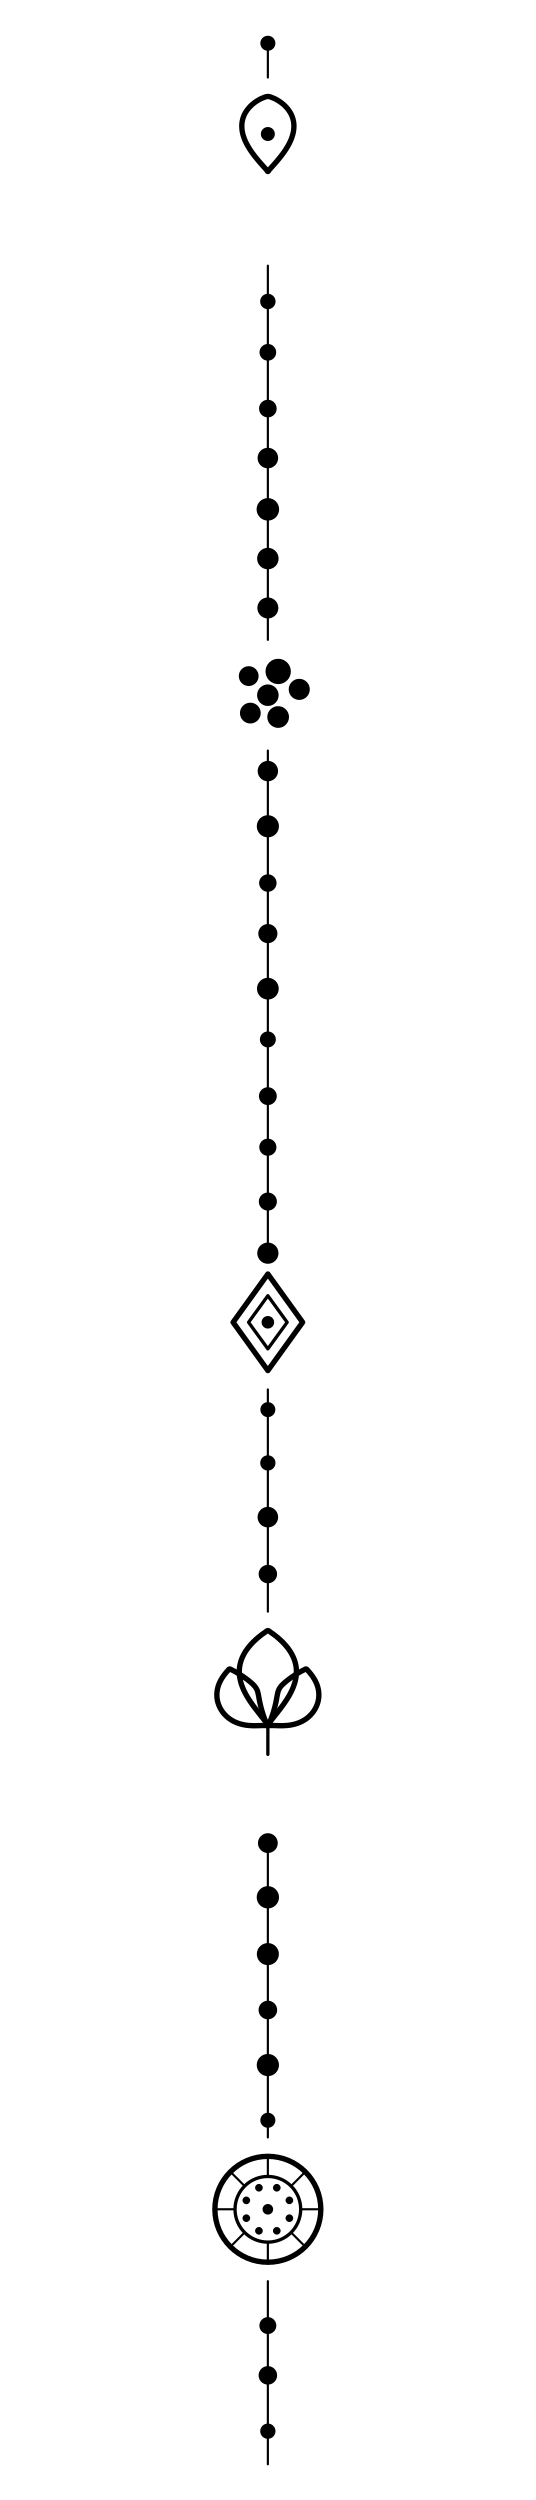
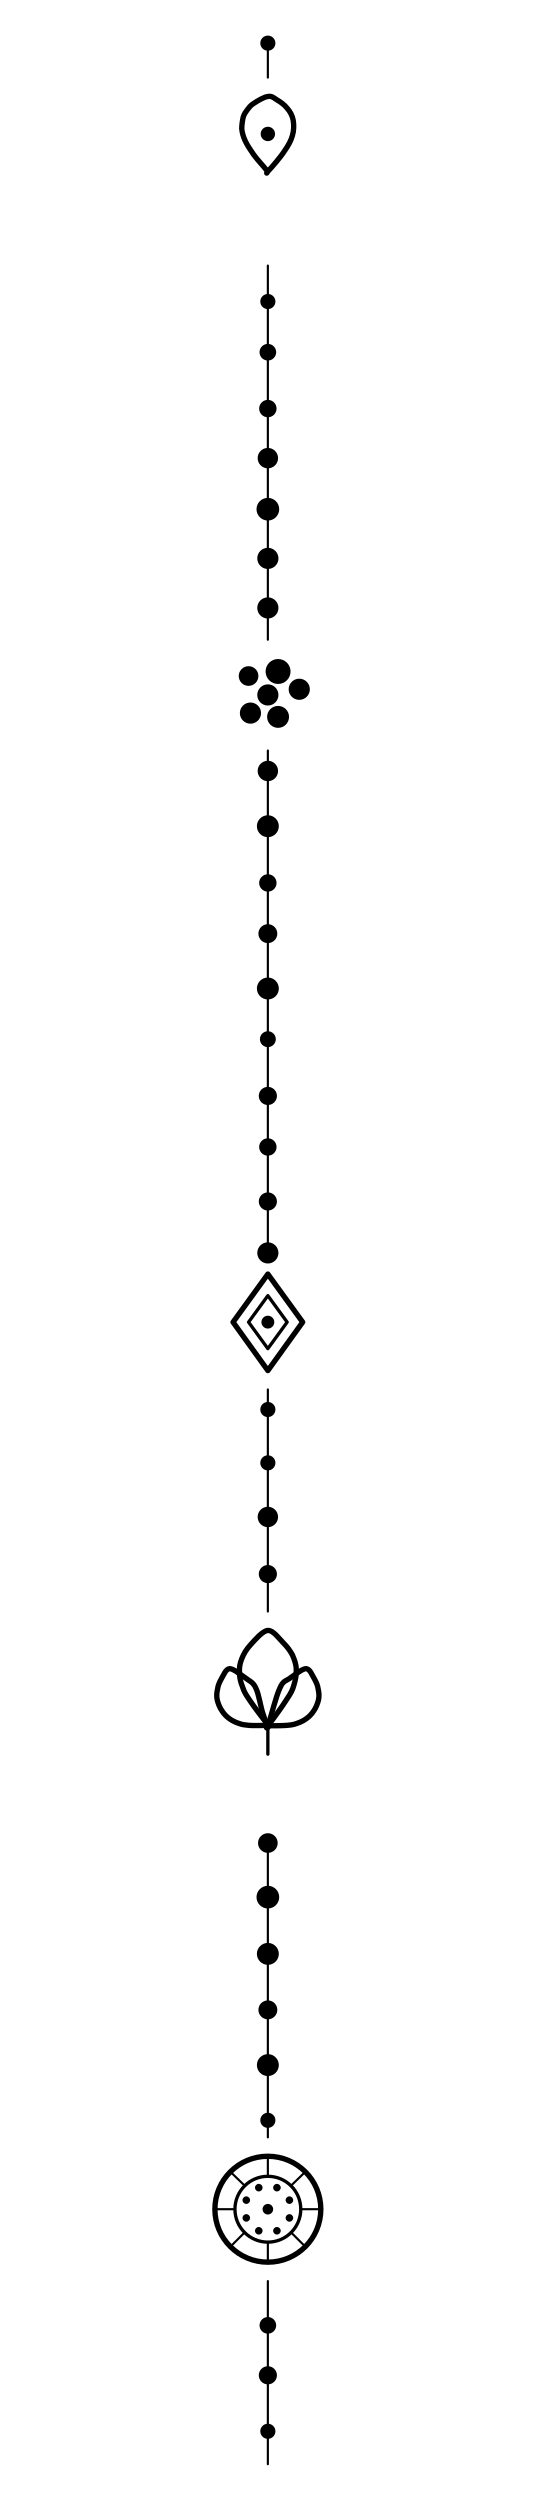
<svg xmlns="http://www.w3.org/2000/svg" viewBox="0 0 150 700" width="150" height="700">
-   <g transform="translate(75,-9.07) scale(1.0592)" fill="none" stroke="#000000" stroke-linecap="round" stroke-linejoin="round">
+   <g transform="translate(75,-9.1) scale(1.0592)" fill="none" stroke="#000000" stroke-linecap="round" stroke-linejoin="round">
    <g stroke-width="1.416">
-       <path d="M0,53.92 C0.12,53.92 0.23,53.62 0.36,53.47 C0.48,53.32 0.62,53.17 0.75,53.02 C0.89,52.87 1.02,52.72 1.16,52.57 C1.29,52.42 1.43,52.27 1.56,52.12 C1.69,51.97 1.83,51.82 1.96,51.67 C2.09,51.52 2.22,51.37 2.35,51.22 C2.48,51.07 2.61,50.91 2.73,50.76 C2.86,50.61 2.98,50.46 3.1,50.31 C3.22,50.16 3.34,50.01 3.46,49.86 C3.58,49.71 3.69,49.56 3.8,49.41 C3.92,49.26 4.03,49.11 4.13,48.96 C4.24,48.81 4.35,48.66 4.45,48.51 C4.55,48.36 4.65,48.21 4.75,48.05 C4.85,47.9 4.94,47.75 5.03,47.6 C5.12,47.45 5.21,47.3 5.3,47.15 C5.38,47 5.47,46.85 5.55,46.7 C5.63,46.55 5.7,46.4 5.78,46.25 C5.85,46.1 5.92,45.95 5.99,45.8 C6.05,45.65 6.12,45.5 6.18,45.35 C6.24,45.19 6.29,45.04 6.34,44.89 C6.4,44.74 6.45,44.59 6.49,44.44 C6.54,44.29 6.58,44.14 6.62,43.99 C6.66,43.84 6.69,43.69 6.72,43.54 C6.75,43.39 6.78,43.24 6.8,43.09 C6.82,42.94 6.84,42.79 6.85,42.64 C6.87,42.49 6.88,42.33 6.88,42.18 C6.89,42.03 6.89,41.88 6.89,41.73 C6.88,41.58 6.87,41.43 6.86,41.28 C6.85,41.13 6.83,40.98 6.81,40.83 C6.78,40.68 6.76,40.53 6.72,40.38 C6.69,40.23 6.65,40.08 6.61,39.93 C6.56,39.78 6.51,39.63 6.46,39.48 C6.4,39.32 6.34,39.17 6.28,39.02 C6.21,38.87 6.14,38.72 6.06,38.57 C5.98,38.42 5.89,38.27 5.79,38.12 C5.7,37.97 5.6,37.82 5.49,37.67 C5.38,37.52 5.27,37.37 5.14,37.22 C5.01,37.07 4.88,36.92 4.74,36.77 C4.59,36.62 4.44,36.46 4.28,36.31 C4.11,36.16 3.93,36.01 3.74,35.86 C3.55,35.71 3.35,35.56 3.13,35.41 C2.9,35.26 2.67,35.11 2.4,34.96 C2.13,34.81 1.89,34.66 1.49,34.51 C1.09,34.36 0.5,34.06 0,34.06 C-0.5,34.06 -1.09,34.36 -1.49,34.51 C-1.89,34.66 -2.13,34.81 -2.4,34.96 C-2.67,35.11 -2.9,35.26 -3.13,35.41 C-3.35,35.56 -3.55,35.71 -3.74,35.86 C-3.93,36.01 -4.11,36.16 -4.28,36.31 C-4.44,36.46 -4.59,36.62 -4.74,36.77 C-4.88,36.92 -5.01,37.07 -5.14,37.22 C-5.27,37.37 -5.38,37.52 -5.49,37.67 C-5.6,37.82 -5.7,37.97 -5.79,38.12 C-5.89,38.27 -5.98,38.42 -6.06,38.57 C-6.14,38.72 -6.21,38.87 -6.28,39.02 C-6.34,39.17 -6.4,39.32 -6.46,39.48 C-6.51,39.63 -6.56,39.78 -6.61,39.93 C-6.65,40.08 -6.69,40.23 -6.72,40.38 C-6.76,40.53 -6.78,40.68 -6.81,40.83 C-6.83,40.98 -6.85,41.13 -6.86,41.28 C-6.87,41.43 -6.88,41.58 -6.89,41.73 C-6.89,41.88 -6.89,42.03 -6.88,42.18 C-6.88,42.33 -6.87,42.49 -6.85,42.64 C-6.84,42.79 -6.82,42.94 -6.8,43.09 C-6.78,43.24 -6.75,43.39 -6.72,43.54 C-6.69,43.69 -6.66,43.84 -6.62,43.99 C-6.58,44.14 -6.54,44.29 -6.49,44.44 C-6.45,44.59 -6.4,44.74 -6.34,44.89 C-6.29,45.04 -6.24,45.19 -6.18,45.35 C-6.12,45.5 -6.05,45.65 -5.99,45.8 C-5.92,45.95 -5.85,46.1 -5.78,46.25 C-5.7,46.4 -5.63,46.55 -5.55,46.7 C-5.47,46.85 -5.38,47 -5.3,47.15 C-5.21,47.3 -5.12,47.45 -5.03,47.6 C-4.94,47.75 -4.85,47.9 -4.75,48.05 C-4.65,48.21 -4.55,48.36 -4.45,48.51 C-4.35,48.66 -4.24,48.81 -4.13,48.96 C-4.03,49.11 -3.92,49.26 -3.8,49.41 C-3.69,49.56 -3.58,49.71 -3.46,49.86 C-3.34,50.01 -3.22,50.16 -3.1,50.31 C-2.98,50.46 -2.86,50.61 -2.73,50.76 C-2.61,50.91 -2.48,51.07 -2.35,51.22 C-2.22,51.37 -2.09,51.52 -1.96,51.67 C-1.83,51.82 -1.69,51.97 -1.56,52.12 C-1.43,52.27 -1.29,52.42 -1.16,52.57 C-1.02,52.72 -0.89,52.87 -0.75,53.02 C-0.62,53.17 -0.48,53.32 -0.36,53.47 C-0.23,53.62 -0.12,53.92 0,53.92 Z" />
-       <path d="M0,345.35 L9.19,358.11 L0,370.87 L-9.19,358.11 Z" />
-       <path d="M0,464.77 C0.03,464.72 -0.15,464.55 -0.22,464.43 C-0.29,464.31 -0.35,464.18 -0.41,464.05 C-0.47,463.92 -0.53,463.79 -0.58,463.65 C-0.64,463.52 -0.69,463.38 -0.75,463.24 C-0.8,463.1 -0.85,462.97 -0.9,462.83 C-0.96,462.69 -1,462.55 -1.05,462.41 C-1.1,462.27 -1.15,462.13 -1.19,462 C-1.24,461.86 -1.28,461.72 -1.33,461.58 C-1.37,461.45 -1.41,461.31 -1.45,461.18 C-1.5,461.04 -1.54,460.91 -1.57,460.78 C-1.61,460.64 -1.65,460.51 -1.68,460.38 C-1.72,460.25 -1.76,460.13 -1.79,460 C-1.82,459.87 -1.85,459.75 -1.88,459.63 C-1.91,459.5 -1.94,459.38 -1.97,459.26 C-2,459.14 -2.03,459.02 -2.05,458.91 C-2.08,458.79 -2.1,458.68 -2.13,458.57 C-2.15,458.46 -2.17,458.35 -2.19,458.24 C-2.22,458.13 -2.24,458.03 -2.26,457.93 C-2.28,457.82 -2.29,457.72 -2.31,457.63 C-2.33,457.53 -2.35,457.43 -2.36,457.34 C-2.38,457.24 -2.4,457.15 -2.41,457.06 C-2.43,456.97 -2.45,456.89 -2.46,456.8 C-2.48,456.72 -2.49,456.64 -2.51,456.55 C-2.53,456.47 -2.54,456.4 -2.56,456.32 C-2.57,456.24 -2.59,456.17 -2.61,456.09 C-2.63,456.02 -2.64,455.95 -2.66,455.88 C-2.68,455.81 -2.7,455.74 -2.72,455.68 C-2.75,455.61 -2.77,455.54 -2.79,455.48 C-2.81,455.42 -2.84,455.35 -2.87,455.29 C-2.89,455.23 -2.92,455.17 -2.95,455.11 C-2.98,455.05 -3.01,454.99 -3.05,454.93 C-3.08,454.87 -3.12,454.81 -3.16,454.75 C-3.19,454.69 -3.23,454.63 -3.28,454.57 C-3.32,454.52 -3.37,454.46 -3.41,454.4 C-3.46,454.34 -3.51,454.28 -3.56,454.22 C-3.62,454.16 -3.67,454.1 -3.73,454.04 C-3.79,453.98 -3.85,453.92 -3.91,453.85 C-3.98,453.79 -4.04,453.73 -4.11,453.66 C-4.18,453.6 -4.25,453.53 -4.33,453.46 C-4.4,453.4 -4.48,453.33 -4.56,453.26 C-4.64,453.19 -4.73,453.12 -4.82,453.05 C-4.9,452.98 -5,452.9 -5.09,452.83 C-5.18,452.75 -5.28,452.68 -5.38,452.6 C-5.48,452.52 -5.59,452.45 -5.69,452.37 C-5.8,452.29 -5.91,452.21 -6.03,452.12 C-6.14,452.04 -6.26,451.96 -6.38,451.87 C-6.5,451.79 -6.63,451.7 -6.75,451.62 C-6.88,451.53 -7.02,451.44 -7.15,451.36 C-7.29,451.27 -7.43,451.18 -7.57,451.09 C-7.72,451 -7.87,450.91 -8.02,450.82 C-8.17,450.73 -8.33,450.64 -8.49,450.55 C-8.66,450.46 -8.82,450.36 -9,450.27 C-9.17,450.18 -9.35,450.09 -9.53,450.01 C-9.72,449.92 -9.96,449.71 -10.13,449.75 C-10.31,449.78 -10.45,450.05 -10.6,450.2 C-10.74,450.36 -10.87,450.5 -11,450.65 C-11.13,450.8 -11.25,450.95 -11.37,451.1 C-11.48,451.25 -11.59,451.39 -11.7,451.54 C-11.81,451.69 -11.91,451.84 -12,451.99 C-12.1,452.13 -12.19,452.28 -12.28,452.43 C-12.37,452.58 -12.45,452.73 -12.53,452.88 C-12.6,453.02 -12.68,453.17 -12.74,453.32 C-12.81,453.47 -12.88,453.62 -12.94,453.77 C-12.99,453.92 -13.05,454.07 -13.1,454.23 C-13.15,454.38 -13.19,454.53 -13.23,454.68 C-13.27,454.83 -13.31,454.98 -13.34,455.14 C-13.37,455.29 -13.39,455.44 -13.41,455.59 C-13.44,455.75 -13.45,455.9 -13.46,456.05 C-13.47,456.21 -13.48,456.36 -13.48,456.52 C-13.49,456.67 -13.48,456.82 -13.47,456.97 C-13.47,457.13 -13.45,457.28 -13.44,457.43 C-13.42,457.59 -13.4,457.74 -13.37,457.89 C-13.34,458.04 -13.31,458.19 -13.28,458.34 C-13.24,458.49 -13.2,458.64 -13.15,458.79 C-13.11,458.94 -13.06,459.08 -13,459.23 C-12.95,459.37 -12.89,459.52 -12.82,459.66 C-12.76,459.8 -12.69,459.94 -12.62,460.08 C-12.55,460.22 -12.47,460.36 -12.39,460.49 C-12.31,460.62 -12.22,460.76 -12.13,460.89 C-12.05,461.02 -11.95,461.14 -11.86,461.27 C-11.76,461.39 -11.66,461.51 -11.55,461.63 C-11.45,461.75 -11.34,461.87 -11.23,461.98 C-11.12,462.09 -11.01,462.2 -10.89,462.31 C-10.77,462.42 -10.65,462.52 -10.53,462.62 C-10.41,462.72 -10.28,462.81 -10.16,462.91 C-10.03,463 -9.9,463.09 -9.77,463.17 C-9.63,463.26 -9.5,463.34 -9.36,463.42 C-9.23,463.49 -9.09,463.57 -8.95,463.64 C-8.81,463.71 -8.67,463.77 -8.52,463.84 C-8.38,463.9 -8.24,463.96 -8.09,464.02 C-7.94,464.07 -7.8,464.12 -7.65,464.17 C-7.5,464.22 -7.35,464.27 -7.2,464.31 C-7.05,464.35 -6.9,464.39 -6.75,464.42 C-6.6,464.46 -6.45,464.49 -6.3,464.52 C-6.14,464.55 -5.99,464.57 -5.84,464.6 C-5.69,464.62 -5.53,464.64 -5.38,464.66 C-5.23,464.67 -5.07,464.69 -4.92,464.7 C-4.76,464.71 -4.61,464.72 -4.46,464.73 C-4.3,464.74 -4.15,464.75 -4,464.75 C-3.84,464.75 -3.69,464.75 -3.53,464.76 C-3.38,464.76 -3.23,464.75 -3.07,464.75 C-2.92,464.75 -2.77,464.75 -2.62,464.74 C-2.46,464.74 -2.31,464.73 -2.16,464.73 C-2.01,464.72 -1.86,464.72 -1.71,464.71 C-1.56,464.71 -1.41,464.7 -1.26,464.7 C-1.11,464.7 -0.97,464.7 -0.82,464.7 C-0.68,464.7 -0.53,464.7 -0.4,464.71 C-0.26,464.72 -0.03,464.81 0,464.77 Z" />
-       <path d="M0,464.77 C0.08,464.77 0.14,464.46 0.23,464.3 C0.32,464.15 0.43,463.99 0.53,463.84 C0.64,463.68 0.75,463.53 0.87,463.37 C0.98,463.21 1.1,463.06 1.22,462.9 C1.34,462.75 1.46,462.59 1.58,462.44 C1.7,462.28 1.83,462.13 1.95,461.97 C2.07,461.82 2.19,461.66 2.32,461.51 C2.44,461.35 2.56,461.2 2.68,461.04 C2.8,460.88 2.92,460.73 3.04,460.57 C3.16,460.42 3.28,460.26 3.4,460.11 C3.52,459.95 3.63,459.8 3.75,459.64 C3.86,459.49 3.97,459.33 4.08,459.18 C4.2,459.02 4.3,458.86 4.41,458.71 C4.52,458.55 4.62,458.4 4.73,458.24 C4.83,458.09 4.93,457.93 5.03,457.78 C5.13,457.62 5.23,457.47 5.32,457.31 C5.42,457.16 5.51,457 5.6,456.85 C5.69,456.69 5.77,456.53 5.86,456.38 C5.94,456.22 6.02,456.07 6.1,455.91 C6.18,455.76 6.25,455.6 6.33,455.45 C6.4,455.29 6.47,455.14 6.54,454.98 C6.6,454.83 6.67,454.67 6.73,454.51 C6.79,454.36 6.85,454.2 6.9,454.05 C6.96,453.89 7.01,453.74 7.06,453.58 C7.1,453.43 7.15,453.27 7.19,453.12 C7.23,452.96 7.27,452.81 7.3,452.65 C7.34,452.5 7.37,452.34 7.4,452.18 C7.42,452.03 7.45,451.87 7.47,451.72 C7.49,451.56 7.51,451.41 7.52,451.25 C7.53,451.1 7.54,450.94 7.54,450.79 C7.55,450.63 7.55,450.48 7.55,450.32 C7.55,450.16 7.54,450.01 7.53,449.85 C7.52,449.7 7.51,449.54 7.49,449.39 C7.47,449.23 7.45,449.08 7.42,448.92 C7.39,448.77 7.36,448.61 7.33,448.46 C7.29,448.3 7.25,448.15 7.21,447.99 C7.17,447.83 7.12,447.68 7.07,447.52 C7.01,447.37 6.96,447.21 6.9,447.06 C6.84,446.9 6.77,446.75 6.7,446.59 C6.63,446.44 6.56,446.28 6.48,446.13 C6.4,445.97 6.32,445.81 6.23,445.66 C6.14,445.5 6.05,445.35 5.95,445.19 C5.85,445.04 5.75,444.88 5.64,444.73 C5.53,444.57 5.42,444.42 5.3,444.26 C5.18,444.11 5.06,443.95 4.93,443.8 C4.8,443.64 4.67,443.48 4.53,443.33 C4.4,443.17 4.25,443.02 4.1,442.86 C3.95,442.71 3.8,442.55 3.64,442.4 C3.48,442.24 3.31,442.09 3.14,441.93 C2.97,441.78 2.79,441.62 2.6,441.46 C2.42,441.31 2.23,441.15 2.03,441 C1.83,440.84 1.63,440.69 1.42,440.53 C1.2,440.38 0.99,440.22 0.75,440.07 C0.51,439.91 0.25,439.6 0,439.6 C-0.25,439.6 -0.51,439.91 -0.75,440.07 C-0.99,440.22 -1.2,440.38 -1.42,440.53 C-1.63,440.69 -1.83,440.84 -2.03,441 C-2.23,441.15 -2.42,441.31 -2.6,441.46 C-2.79,441.62 -2.97,441.78 -3.14,441.93 C-3.31,442.09 -3.48,442.24 -3.64,442.4 C-3.8,442.55 -3.95,442.71 -4.1,442.86 C-4.25,443.02 -4.4,443.17 -4.53,443.33 C-4.67,443.48 -4.8,443.64 -4.93,443.8 C-5.06,443.95 -5.18,444.11 -5.3,444.26 C-5.42,444.42 -5.53,444.57 -5.64,444.73 C-5.75,444.88 -5.85,445.04 -5.95,445.19 C-6.05,445.35 -6.14,445.5 -6.23,445.66 C-6.32,445.81 -6.4,445.97 -6.48,446.13 C-6.56,446.28 -6.63,446.44 -6.7,446.59 C-6.77,446.75 -6.84,446.9 -6.9,447.06 C-6.96,447.21 -7.01,447.37 -7.07,447.52 C-7.12,447.68 -7.17,447.83 -7.21,447.99 C-7.25,448.15 -7.29,448.3 -7.33,448.46 C-7.36,448.61 -7.39,448.77 -7.42,448.92 C-7.45,449.08 -7.47,449.23 -7.49,449.39 C-7.51,449.54 -7.52,449.7 -7.53,449.85 C-7.54,450.01 -7.55,450.16 -7.55,450.32 C-7.55,450.48 -7.55,450.63 -7.54,450.79 C-7.54,450.94 -7.53,451.1 -7.52,451.25 C-7.51,451.41 -7.49,451.56 -7.47,451.72 C-7.45,451.87 -7.42,452.03 -7.4,452.18 C-7.37,452.34 -7.34,452.5 -7.3,452.65 C-7.27,452.81 -7.23,452.96 -7.19,453.12 C-7.15,453.27 -7.1,453.43 -7.06,453.58 C-7.01,453.74 -6.96,453.89 -6.9,454.05 C-6.85,454.2 -6.79,454.36 -6.73,454.51 C-6.67,454.67 -6.6,454.83 -6.54,454.98 C-6.47,455.14 -6.4,455.29 -6.33,455.45 C-6.25,455.6 -6.18,455.76 -6.1,455.91 C-6.02,456.07 -5.94,456.22 -5.86,456.38 C-5.77,456.53 -5.69,456.69 -5.6,456.85 C-5.51,457 -5.42,457.16 -5.32,457.31 C-5.23,457.47 -5.13,457.62 -5.03,457.78 C-4.93,457.93 -4.83,458.09 -4.73,458.24 C-4.62,458.4 -4.52,458.55 -4.41,458.71 C-4.3,458.86 -4.2,459.02 -4.08,459.18 C-3.97,459.33 -3.86,459.49 -3.75,459.64 C-3.63,459.8 -3.52,459.95 -3.4,460.11 C-3.28,460.26 -3.16,460.42 -3.04,460.57 C-2.92,460.73 -2.8,460.88 -2.68,461.04 C-2.56,461.2 -2.44,461.35 -2.32,461.51 C-2.19,461.66 -2.07,461.82 -1.95,461.97 C-1.83,462.13 -1.7,462.28 -1.58,462.44 C-1.46,462.59 -1.34,462.75 -1.22,462.9 C-1.1,463.06 -0.98,463.21 -0.87,463.37 C-0.75,463.53 -0.64,463.68 -0.53,463.84 C-0.43,463.99 -0.32,464.15 -0.23,464.3 C-0.14,464.46 -0.08,464.77 0,464.77 Z" />
-       <path d="M0,464.77 C0.03,464.81 0.26,464.72 0.4,464.71 C0.53,464.7 0.68,464.7 0.82,464.7 C0.97,464.7 1.11,464.7 1.26,464.7 C1.41,464.7 1.56,464.71 1.71,464.71 C1.86,464.72 2.01,464.72 2.16,464.73 C2.31,464.73 2.46,464.74 2.62,464.74 C2.77,464.75 2.92,464.75 3.07,464.75 C3.23,464.75 3.38,464.76 3.53,464.76 C3.69,464.75 3.84,464.75 4,464.75 C4.15,464.75 4.3,464.74 4.46,464.73 C4.61,464.72 4.76,464.71 4.92,464.7 C5.07,464.69 5.23,464.67 5.38,464.66 C5.53,464.64 5.69,464.62 5.84,464.6 C5.99,464.57 6.14,464.55 6.3,464.52 C6.45,464.49 6.6,464.46 6.75,464.42 C6.9,464.39 7.05,464.35 7.2,464.31 C7.35,464.27 7.5,464.22 7.65,464.17 C7.8,464.12 7.94,464.07 8.09,464.02 C8.24,463.96 8.38,463.9 8.52,463.84 C8.67,463.77 8.81,463.71 8.95,463.64 C9.09,463.57 9.23,463.49 9.36,463.42 C9.5,463.34 9.63,463.26 9.77,463.17 C9.9,463.09 10.03,463 10.16,462.91 C10.28,462.81 10.41,462.72 10.53,462.62 C10.65,462.52 10.77,462.42 10.89,462.31 C11.01,462.2 11.12,462.09 11.23,461.98 C11.34,461.87 11.45,461.75 11.55,461.63 C11.66,461.51 11.76,461.39 11.86,461.27 C11.95,461.14 12.05,461.02 12.13,460.89 C12.22,460.76 12.31,460.62 12.39,460.49 C12.47,460.36 12.55,460.22 12.62,460.08 C12.69,459.94 12.76,459.8 12.82,459.66 C12.89,459.52 12.95,459.37 13,459.23 C13.06,459.08 13.11,458.94 13.15,458.79 C13.2,458.64 13.24,458.49 13.28,458.34 C13.31,458.19 13.34,458.04 13.37,457.89 C13.4,457.74 13.42,457.59 13.44,457.43 C13.45,457.28 13.47,457.13 13.47,456.97 C13.48,456.82 13.49,456.67 13.48,456.52 C13.48,456.36 13.47,456.21 13.46,456.05 C13.45,455.9 13.44,455.75 13.41,455.59 C13.39,455.44 13.37,455.29 13.34,455.14 C13.31,454.98 13.27,454.83 13.23,454.68 C13.19,454.53 13.15,454.38 13.1,454.23 C13.05,454.07 12.99,453.92 12.94,453.77 C12.88,453.62 12.81,453.47 12.74,453.32 C12.68,453.17 12.6,453.02 12.53,452.88 C12.45,452.73 12.37,452.58 12.28,452.43 C12.19,452.28 12.1,452.13 12,451.99 C11.91,451.84 11.81,451.69 11.7,451.54 C11.59,451.39 11.48,451.25 11.37,451.1 C11.25,450.95 11.13,450.8 11,450.65 C10.87,450.5 10.74,450.36 10.6,450.2 C10.45,450.05 10.31,449.78 10.13,449.75 C9.96,449.71 9.72,449.92 9.53,450.01 C9.35,450.09 9.17,450.18 9,450.27 C8.82,450.36 8.66,450.46 8.49,450.55 C8.33,450.64 8.17,450.73 8.02,450.82 C7.87,450.91 7.72,451 7.57,451.09 C7.43,451.18 7.29,451.27 7.15,451.36 C7.02,451.44 6.88,451.53 6.75,451.62 C6.63,451.7 6.5,451.79 6.38,451.87 C6.26,451.96 6.14,452.04 6.03,452.12 C5.91,452.21 5.8,452.29 5.69,452.37 C5.59,452.45 5.48,452.52 5.38,452.6 C5.28,452.68 5.18,452.75 5.09,452.83 C5,452.9 4.9,452.98 4.82,453.05 C4.73,453.12 4.64,453.19 4.56,453.26 C4.48,453.33 4.4,453.4 4.33,453.46 C4.25,453.53 4.18,453.6 4.11,453.66 C4.04,453.73 3.98,453.79 3.91,453.85 C3.85,453.92 3.79,453.98 3.73,454.04 C3.67,454.1 3.62,454.16 3.56,454.22 C3.51,454.28 3.46,454.34 3.41,454.4 C3.37,454.46 3.32,454.52 3.28,454.57 C3.23,454.63 3.19,454.69 3.16,454.75 C3.12,454.81 3.08,454.87 3.05,454.93 C3.01,454.99 2.98,455.05 2.95,455.11 C2.92,455.17 2.89,455.23 2.87,455.29 C2.84,455.35 2.81,455.42 2.79,455.48 C2.77,455.54 2.75,455.61 2.72,455.68 C2.7,455.74 2.68,455.81 2.66,455.88 C2.64,455.95 2.63,456.02 2.61,456.09 C2.59,456.17 2.57,456.24 2.56,456.32 C2.54,456.4 2.53,456.47 2.51,456.55 C2.49,456.64 2.48,456.72 2.46,456.8 C2.45,456.89 2.43,456.97 2.41,457.06 C2.4,457.15 2.38,457.24 2.36,457.34 C2.35,457.43 2.33,457.53 2.31,457.63 C2.29,457.72 2.28,457.82 2.26,457.93 C2.24,458.03 2.22,458.13 2.19,458.24 C2.17,458.35 2.15,458.46 2.13,458.57 C2.1,458.68 2.08,458.79 2.05,458.91 C2.03,459.02 2,459.14 1.97,459.26 C1.94,459.38 1.91,459.5 1.88,459.63 C1.85,459.75 1.82,459.87 1.79,460 C1.76,460.13 1.72,460.25 1.68,460.38 C1.65,460.51 1.61,460.64 1.57,460.78 C1.54,460.91 1.5,461.04 1.45,461.18 C1.41,461.31 1.37,461.45 1.33,461.58 C1.28,461.72 1.24,461.86 1.19,462 C1.15,462.13 1.1,462.27 1.05,462.41 C1,462.55 0.96,462.69 0.9,462.83 C0.85,462.97 0.8,463.1 0.75,463.24 C0.69,463.38 0.64,463.52 0.58,463.65 C0.53,463.79 0.47,463.92 0.41,464.05 C0.35,464.18 0.29,464.31 0.22,464.43 C0.15,464.55 -0.03,464.72 0,464.77 Z" />
-       <circle cx="0" cy="592.59" r="14" />
+       <path d="M0,53.9 C0.8,53.1 3.4,50.1 4.4,48.5 C5.5,46.9 6.1,45.8 6.5,44.4 C6.9,43.1 6.9,41.6 6.7,40.4 C6.5,39.2 5.9,38.1 5.1,37.2 C4.4,36.3 3.3,35.5 2.4,35 C1.5,34.4 1,33.9 0,34.1 C-1,34.2 -2.8,35.3 -3.7,35.9 C-4.7,36.5 -5,37.1 -5.5,37.7 C-5.9,38.3 -6.2,38.6 -6.5,39.5 C-6.7,40.3 -6.9,41.6 -6.9,42.6 C-6.8,43.7 -6.5,44.7 -6,45.8 C-5.5,46.9 -4.7,48.1 -3.8,49.4 C-2.9,50.7 -1,52.7 -0.4,53.5 C0.3,54.2 -0.8,54.8 0,53.9 Z" />
+       <path d="M0,345.4 L9.2,358.1 L0,370.9 L-9.2,358.1 Z" />
+       <path d="M0,464.8 C-0.2,464.2 -0.8,463.3 -1.3,461.6 C-1.9,459.9 -2.4,456.3 -3.2,454.8 C-3.9,453.2 -4.9,453 -6,452.1 C-7.2,451.3 -9.1,449.7 -10.1,449.7 C-11.2,449.8 -11.7,451.5 -12.3,452.4 C-12.8,453.3 -13.2,454.2 -13.3,455.1 C-13.5,456 -13.6,456.9 -13.4,457.9 C-13.2,458.8 -12.7,460.1 -12.1,460.9 C-11.6,461.7 -10.9,462.4 -10.2,462.9 C-9.4,463.5 -8.5,463.9 -7.6,464.2 C-6.8,464.5 -6.1,464.6 -4.9,464.7 C-3.7,464.8 -1.2,464.7 -0.4,464.7 C0.4,464.7 0.2,465.3 0,464.8 Z" />
+       <path d="M0,464.8 C0.9,463.7 3.9,459.6 5,457.8 C6.2,456 6.5,455.4 6.9,454 C7.3,452.7 7.6,451.2 7.5,449.9 C7.5,448.5 7,447.3 6.5,446.1 C5.9,445 5.2,444 4.1,442.9 C3,441.8 1.4,439.5 0,439.6 C-1.4,439.7 -3.4,442.1 -4.5,443.3 C-5.7,444.6 -6.4,445.8 -6.9,447.1 C-7.4,448.3 -7.6,449.5 -7.5,450.8 C-7.5,452 -7.2,453.3 -6.7,454.5 C-6.3,455.8 -5.8,456.6 -4.7,458.2 C-3.6,459.9 -1,463.2 -0.2,464.3 C0.6,465.4 -0.9,465.9 0,464.8 Z" />
+       <path d="M0,464.8 C0.8,464.8 3.6,464.8 4.9,464.7 C6.2,464.6 6.8,464.5 7.6,464.2 C8.5,463.9 9.4,463.5 10.2,462.9 C10.9,462.4 11.6,461.7 12.1,460.9 C12.7,460.1 13.2,458.8 13.4,457.9 C13.6,456.9 13.5,456 13.3,455.1 C13.2,454.2 12.8,453.3 12.3,452.4 C11.7,451.5 11.2,449.8 10.1,449.7 C9.1,449.7 7.2,451.3 6,452.1 C4.9,453 4.1,452.7 3.2,454.8 C2.2,456.8 0.7,462.8 0.2,464.4 C-0.3,466.1 -0.8,464.7 0,464.8 Z" />
+       <circle cx="0" cy="592.6" r="14" />
    </g>
    <g stroke-width="0.878">
-       <path d="M0,351.09 L5.1,358.11 L0,365.13 L-5.1,358.11 Z" />
-       <path d="M0,464.77 L0,472.33" />
-       <circle cx="0" cy="592.59" r="8.68" />
+       <path d="M0,351.1 L5.1,358.1 L0,365.1 L-5.1,358.1 Z" />
+       <path d="M0,464.8 L0,472.3" />
+       <circle cx="0" cy="592.6" r="8.7" />
    </g>
    <g stroke-width="0.567">
-       <path d="M8.68,592.59 L13.44,592.59" />
-       <path d="M6.14,598.72 L9.5,602.09" />
-       <path d="M0,601.27 L0,606.03" />
-       <path d="M-6.14,598.72 L-9.5,602.09" />
-       <path d="M-8.68,592.59 L-13.44,592.59" />
-       <path d="M-6.14,586.45 L-9.5,583.08" />
-       <path d="M0,583.91 L0,579.15" />
-       <path d="M6.14,586.45 L9.5,583.08" />
-       <path d="M0,20 L0,29.06" />
-       <path d="M0,78.79 L0,177.71" />
-       <path d="M0,206.98 L0,340.35" />
-       <path d="M0,375.87 L0,434.6" />
-       <path d="M0,494.94 L0,573.59" />
-       <path d="M0,611.59 L0,660" />
+       <path d="M8.7,592.6 L13.4,592.6" />
+       <path d="M6.1,598.7 L9.5,602.1" />
+       <path d="M0,601.3 L0,606" />
+       <path d="M-6.1,598.7 L-9.5,602.1" />
+       <path d="M-8.7,592.6 L-13.4,592.6" />
+       <path d="M-6.1,586.4 L-9.5,583.1" />
+       <path d="M0,583.9 L0,579.1" />
+       <path d="M6.1,586.4 L9.5,583.1" />
+       <path d="M0,20 L0,29.1" />
+       <path d="M0,78.8 L0,177.7" />
+       <path d="M0,207 L0,340.4" />
+       <path d="M0,375.9 L0,434.6" />
+       <path d="M0,494.9 L0,573.6" />
+       <path d="M0,611.6 L0,660" />
    </g>
    <g fill="#000000" stroke="none">
-       <circle cx="0" cy="43.99" r="1.85" />
-       <circle cx="8.3" cy="190.8" r="2.79" />
-       <circle cx="2.72" cy="198.11" r="2.87" />
-       <circle cx="-4.63" cy="197.07" r="2.75" />
-       <circle cx="-5.06" cy="187.29" r="2.62" />
-       <circle cx="2.73" cy="186.06" r="3.35" />
-       <circle cx="0" cy="192.34" r="2.85" />
-       <circle cx="0" cy="358.11" r="1.66" />
-       <circle cx="5.69" cy="594.94" r="1.01" />
-       <circle cx="2.36" cy="598.28" r="1.01" />
-       <circle cx="-2.36" cy="598.28" r="1.01" />
-       <circle cx="-5.69" cy="594.94" r="1.01" />
-       <circle cx="-5.69" cy="590.23" r="1.01" />
-       <circle cx="-2.36" cy="586.9" r="1.01" />
-       <circle cx="2.36" cy="586.9" r="1.01" />
-       <circle cx="5.69" cy="590.23" r="1.01" />
-       <circle cx="0" cy="592.59" r="1.4" />
-       <circle cx="0" cy="20" r="1.99" />
-       <circle cx="0" cy="88.26" r="2.04" />
-       <circle cx="0" cy="101.7" r="2.21" />
-       <circle cx="0" cy="116.57" r="2.33" />
-       <circle cx="0" cy="129.65" r="2.72" />
-       <circle cx="0" cy="143.21" r="2.98" />
-       <circle cx="0" cy="156.22" r="2.84" />
-       <circle cx="0" cy="169.28" r="2.78" />
+       <circle cx="0" cy="44" r="1.9" />
+       <circle cx="8.3" cy="190.8" r="2.8" />
+       <circle cx="2.7" cy="198.1" r="2.9" />
+       <circle cx="-4.6" cy="197.1" r="2.8" />
+       <circle cx="-5.1" cy="187.3" r="2.6" />
+       <circle cx="2.7" cy="186.1" r="3.3" />
+       <circle cx="0" cy="192.3" r="2.8" />
+       <circle cx="0" cy="358.1" r="1.7" />
+       <circle cx="5.7" cy="594.9" r="1" />
+       <circle cx="2.4" cy="598.3" r="1" />
+       <circle cx="-2.4" cy="598.3" r="1" />
+       <circle cx="-5.7" cy="594.9" r="1" />
+       <circle cx="-5.7" cy="590.2" r="1" />
+       <circle cx="-2.4" cy="586.9" r="1" />
+       <circle cx="2.4" cy="586.9" r="1" />
+       <circle cx="5.7" cy="590.2" r="1" />
+       <circle cx="0" cy="592.6" r="1.4" />
+       <circle cx="0" cy="20" r="2" />
+       <circle cx="0" cy="88.3" r="2" />
+       <circle cx="0" cy="101.7" r="2.2" />
+       <circle cx="0" cy="116.6" r="2.3" />
+       <circle cx="0" cy="129.7" r="2.7" />
+       <circle cx="0" cy="143.2" r="3" />
+       <circle cx="0" cy="156.2" r="2.8" />
+       <circle cx="0" cy="169.3" r="2.8" />
      <circle cx="0" cy="212.4" r="2.7" />
-       <circle cx="0" cy="226.99" r="2.93" />
-       <circle cx="0" cy="242" r="2.31" />
-       <circle cx="0" cy="255.36" r="2.53" />
-       <circle cx="0" cy="269.92" r="2.88" />
-       <circle cx="0" cy="283.34" r="2.11" />
-       <circle cx="0" cy="298.33" r="2.36" />
-       <circle cx="0" cy="311.83" r="2.27" />
-       <circle cx="0" cy="326.2" r="2.39" />
-       <circle cx="0" cy="339.84" r="2.81" />
-       <circle cx="0" cy="381.2" r="1.98" />
-       <circle cx="0" cy="395.29" r="2.02" />
-       <circle cx="0" cy="409.62" r="2.72" />
-       <circle cx="0" cy="424.67" r="2.44" />
-       <circle cx="0" cy="495.79" r="2.62" />
-       <circle cx="0" cy="510.11" r="2.95" />
-       <circle cx="0" cy="525.13" r="2.92" />
-       <circle cx="0" cy="539.91" r="2.46" />
-       <circle cx="0" cy="554.46" r="2.94" />
-       <circle cx="0" cy="569.06" r="1.99" />
-       <circle cx="0" cy="623.33" r="2.24" />
-       <circle cx="0" cy="636.49" r="2.45" />
-       <circle cx="0" cy="651.25" r="2.02" />
+       <circle cx="0" cy="227" r="2.9" />
+       <circle cx="0" cy="242" r="2.3" />
+       <circle cx="0" cy="255.4" r="2.5" />
+       <circle cx="0" cy="269.9" r="2.9" />
+       <circle cx="0" cy="283.3" r="2.1" />
+       <circle cx="0" cy="298.3" r="2.4" />
+       <circle cx="0" cy="311.8" r="2.3" />
+       <circle cx="0" cy="326.2" r="2.4" />
+       <circle cx="0" cy="339.8" r="2.8" />
+       <circle cx="0" cy="381.2" r="2" />
+       <circle cx="0" cy="395.3" r="2" />
+       <circle cx="0" cy="409.6" r="2.7" />
+       <circle cx="0" cy="424.7" r="2.4" />
+       <circle cx="0" cy="495.8" r="2.6" />
+       <circle cx="0" cy="510.1" r="3" />
+       <circle cx="0" cy="525.1" r="2.9" />
+       <circle cx="0" cy="539.9" r="2.5" />
+       <circle cx="0" cy="554.5" r="2.9" />
+       <circle cx="0" cy="569.1" r="2" />
+       <circle cx="0" cy="623.3" r="2.2" />
+       <circle cx="0" cy="636.5" r="2.4" />
+       <circle cx="0" cy="651.3" r="2" />
    </g>
  </g>
</svg>
